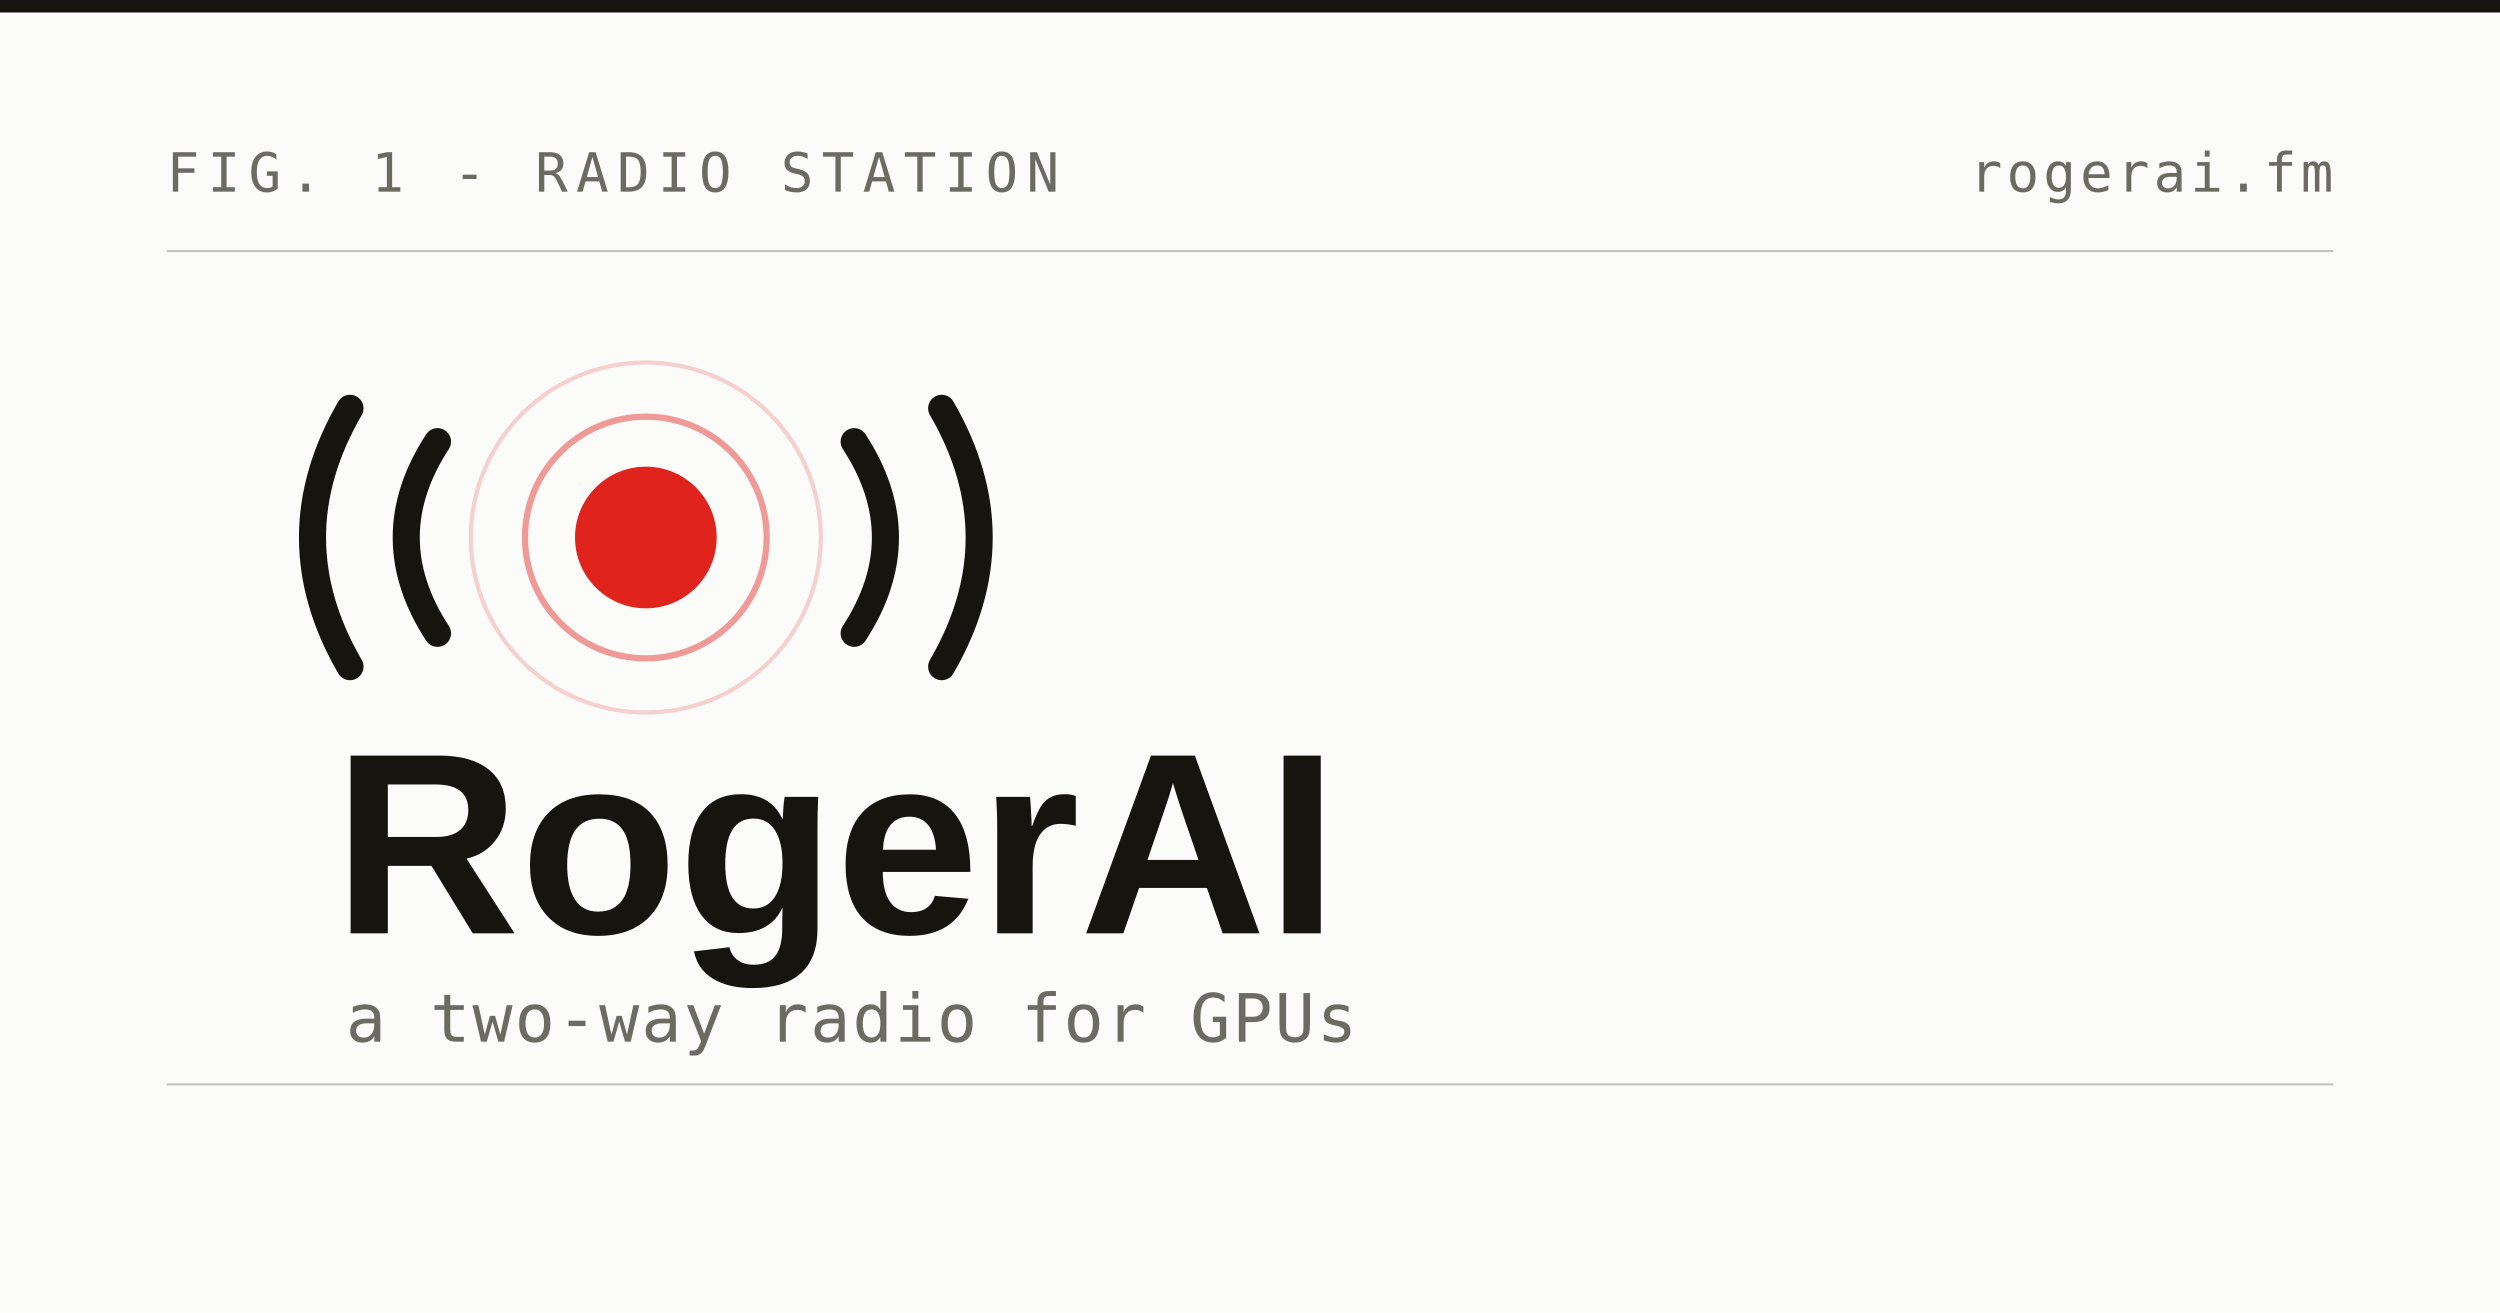
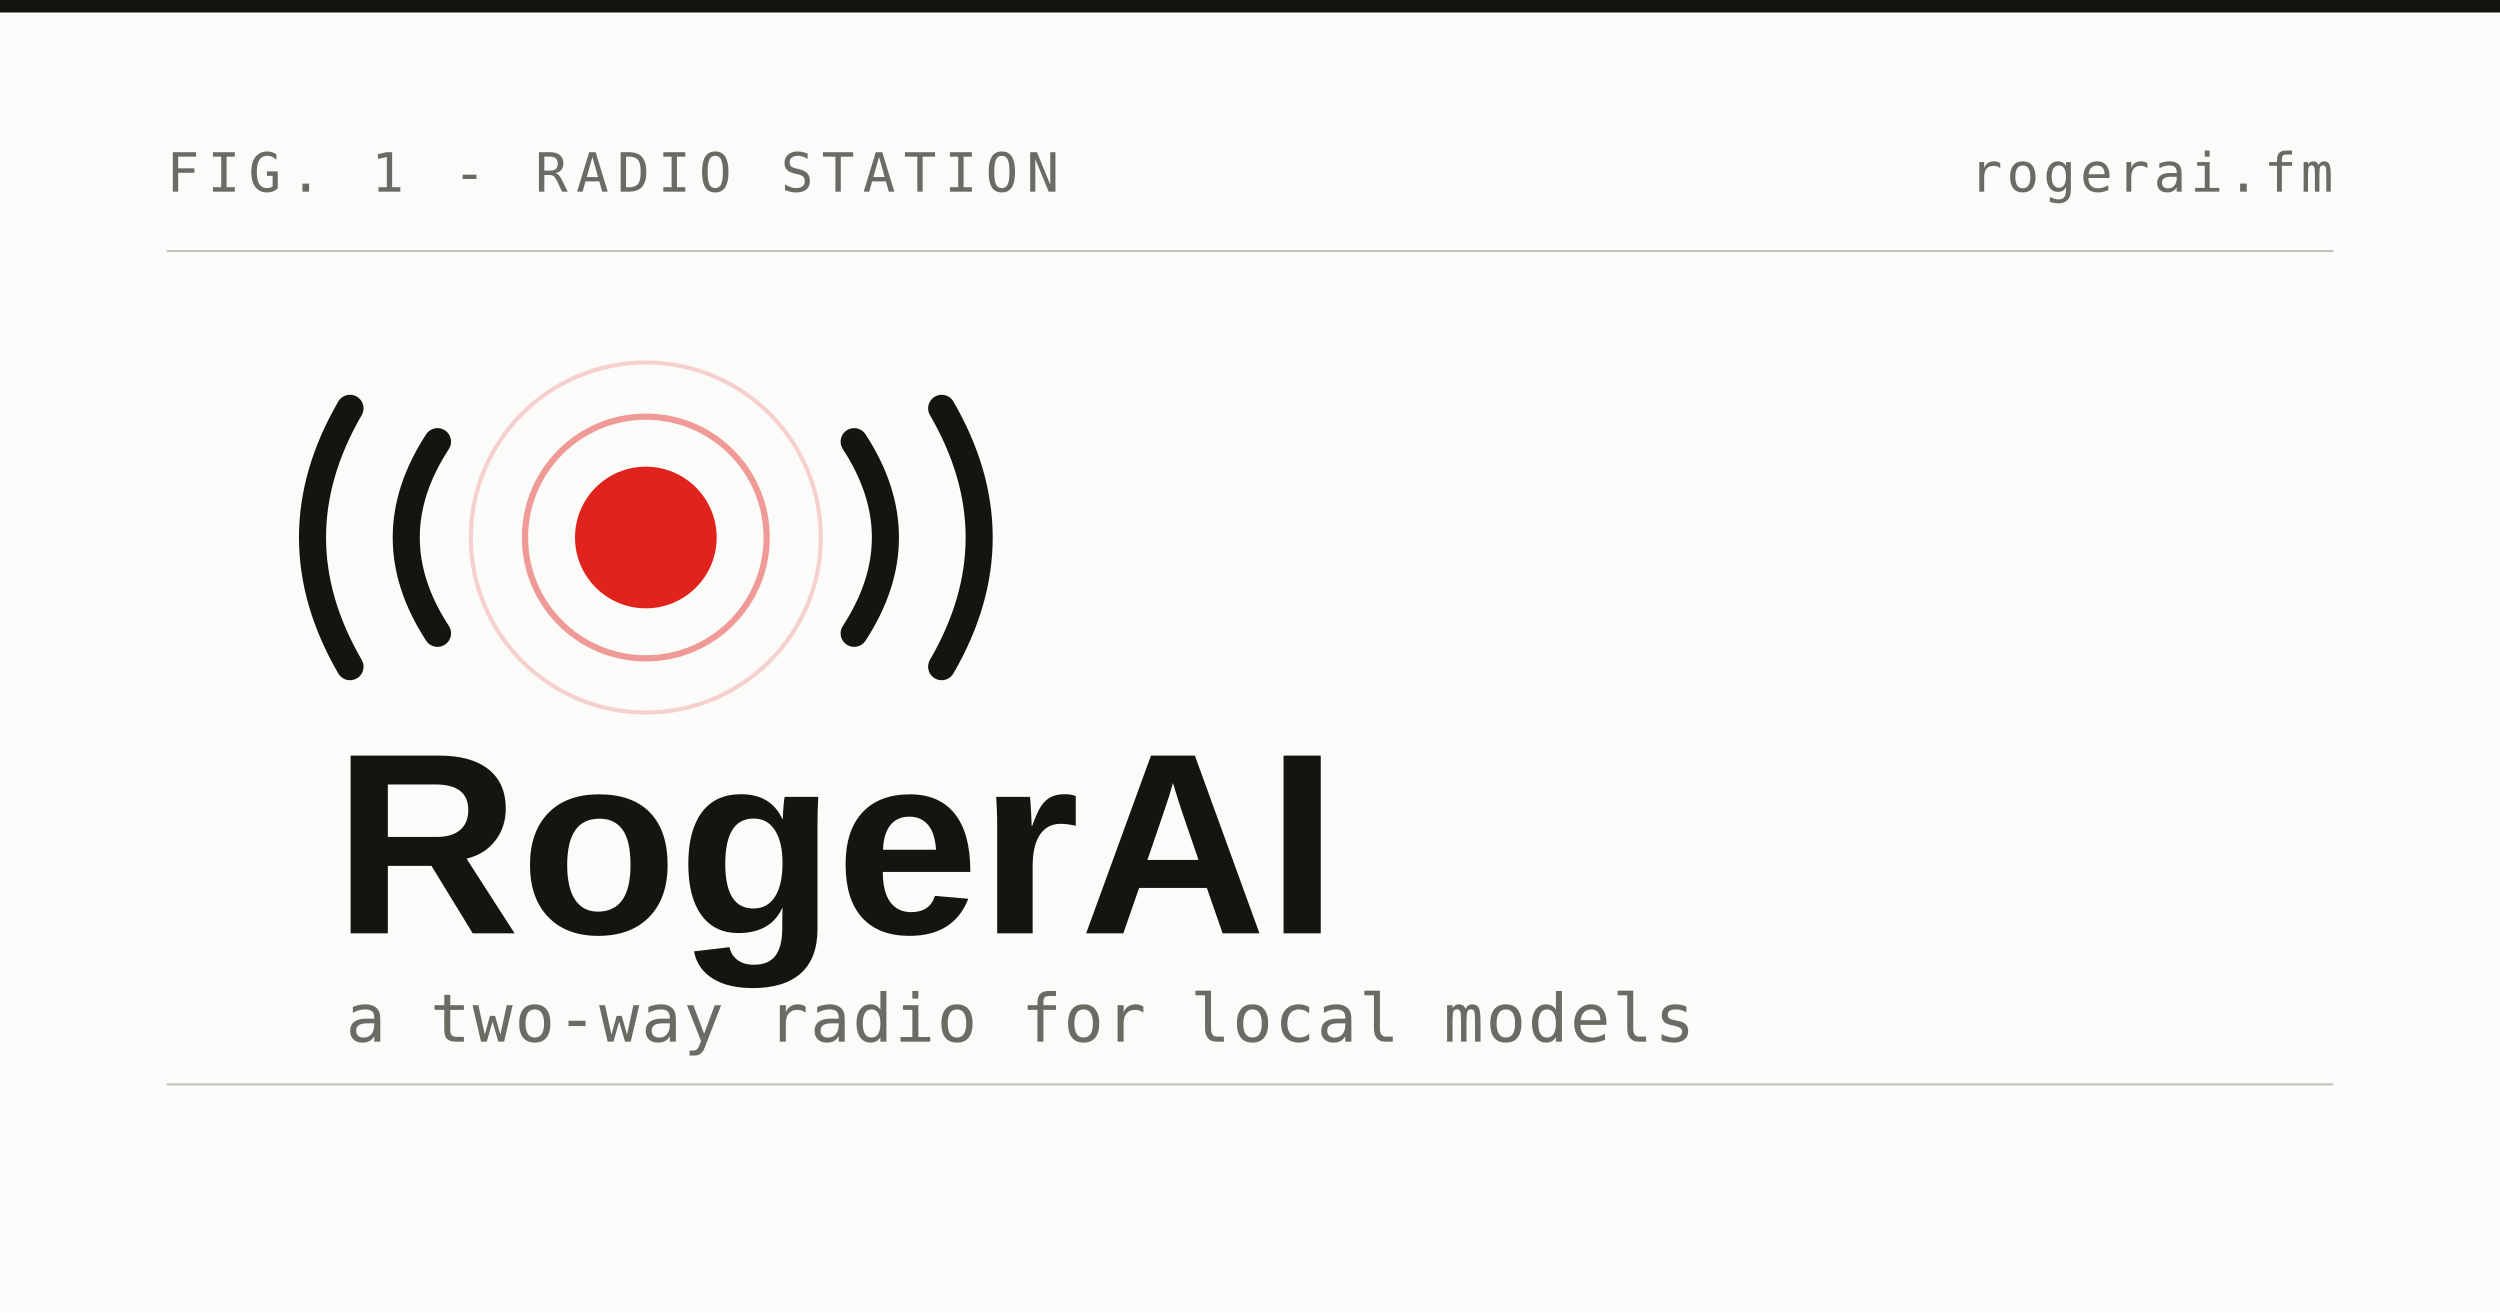
<svg xmlns="http://www.w3.org/2000/svg" width="1200" height="630" viewBox="0 0 1200 630">
  <defs>
    <style>
      .ink  { fill: #15140F; }
      .mute { fill: #6b6a63; }
      .live { fill: #E0231C; }
      .word { font-family: "Space Grotesk", "Helvetica Neue", Arial, sans-serif; font-weight: 700; }
      .tag  { font-family: "JetBrains Mono", "DejaVu Sans Mono", monospace; font-weight: 500; }
      .eye  { font-family: "JetBrains Mono", "DejaVu Sans Mono", monospace; font-weight: 600; }
    </style>
  </defs>
  <rect width="1200" height="630" fill="#FBFBFA" />
  <rect x="0" y="0" width="1200" height="6" class="ink" />
  <rect x="80" y="120" width="1040" height="1" class="mute" opacity="0.4" />
  <rect x="80" y="520" width="1040" height="1" class="mute" opacity="0.4" />
  <text x="80" y="92" class="tag" font-size="26" letter-spacing="4" fill="#6b6a63">FIG. 1 - RADIO STATION</text>
  <text x="1120" y="92" class="tag" font-size="26" letter-spacing="2" text-anchor="end" fill="#6b6a63">rogerai.fm</text>
  <g>
    <circle cx="310" cy="258" r="34" class="live" />
    <circle cx="310" cy="258" r="58" fill="none" stroke="#E0231C" stroke-width="3" opacity="0.45" />
    <circle cx="310" cy="258" r="84" fill="none" stroke="#E0231C" stroke-width="2" opacity="0.2" />
    <g fill="none" stroke="#15140F" stroke-width="13" stroke-linecap="round">
      <path d="M 210 212 Q 180 258 210 304" />
      <path d="M 168 196 Q 132 258 168 320" />
      <path d="M 410 212 Q 440 258 410 304" />
      <path d="M 452 196 Q 488 258 452 320" />
    </g>
  </g>
  <text x="160" y="448" class="word" font-size="124" fill="#15140F">RogerAI</text>
-   <text x="166" y="500" class="tag" font-size="32" letter-spacing="1" fill="#6b6a63">a two-way radio for GPUs</text>
+   <text x="166" y="500" class="tag" font-size="32" letter-spacing="1" fill="#6b6a63">a two-way radio for local models</text>
</svg>
